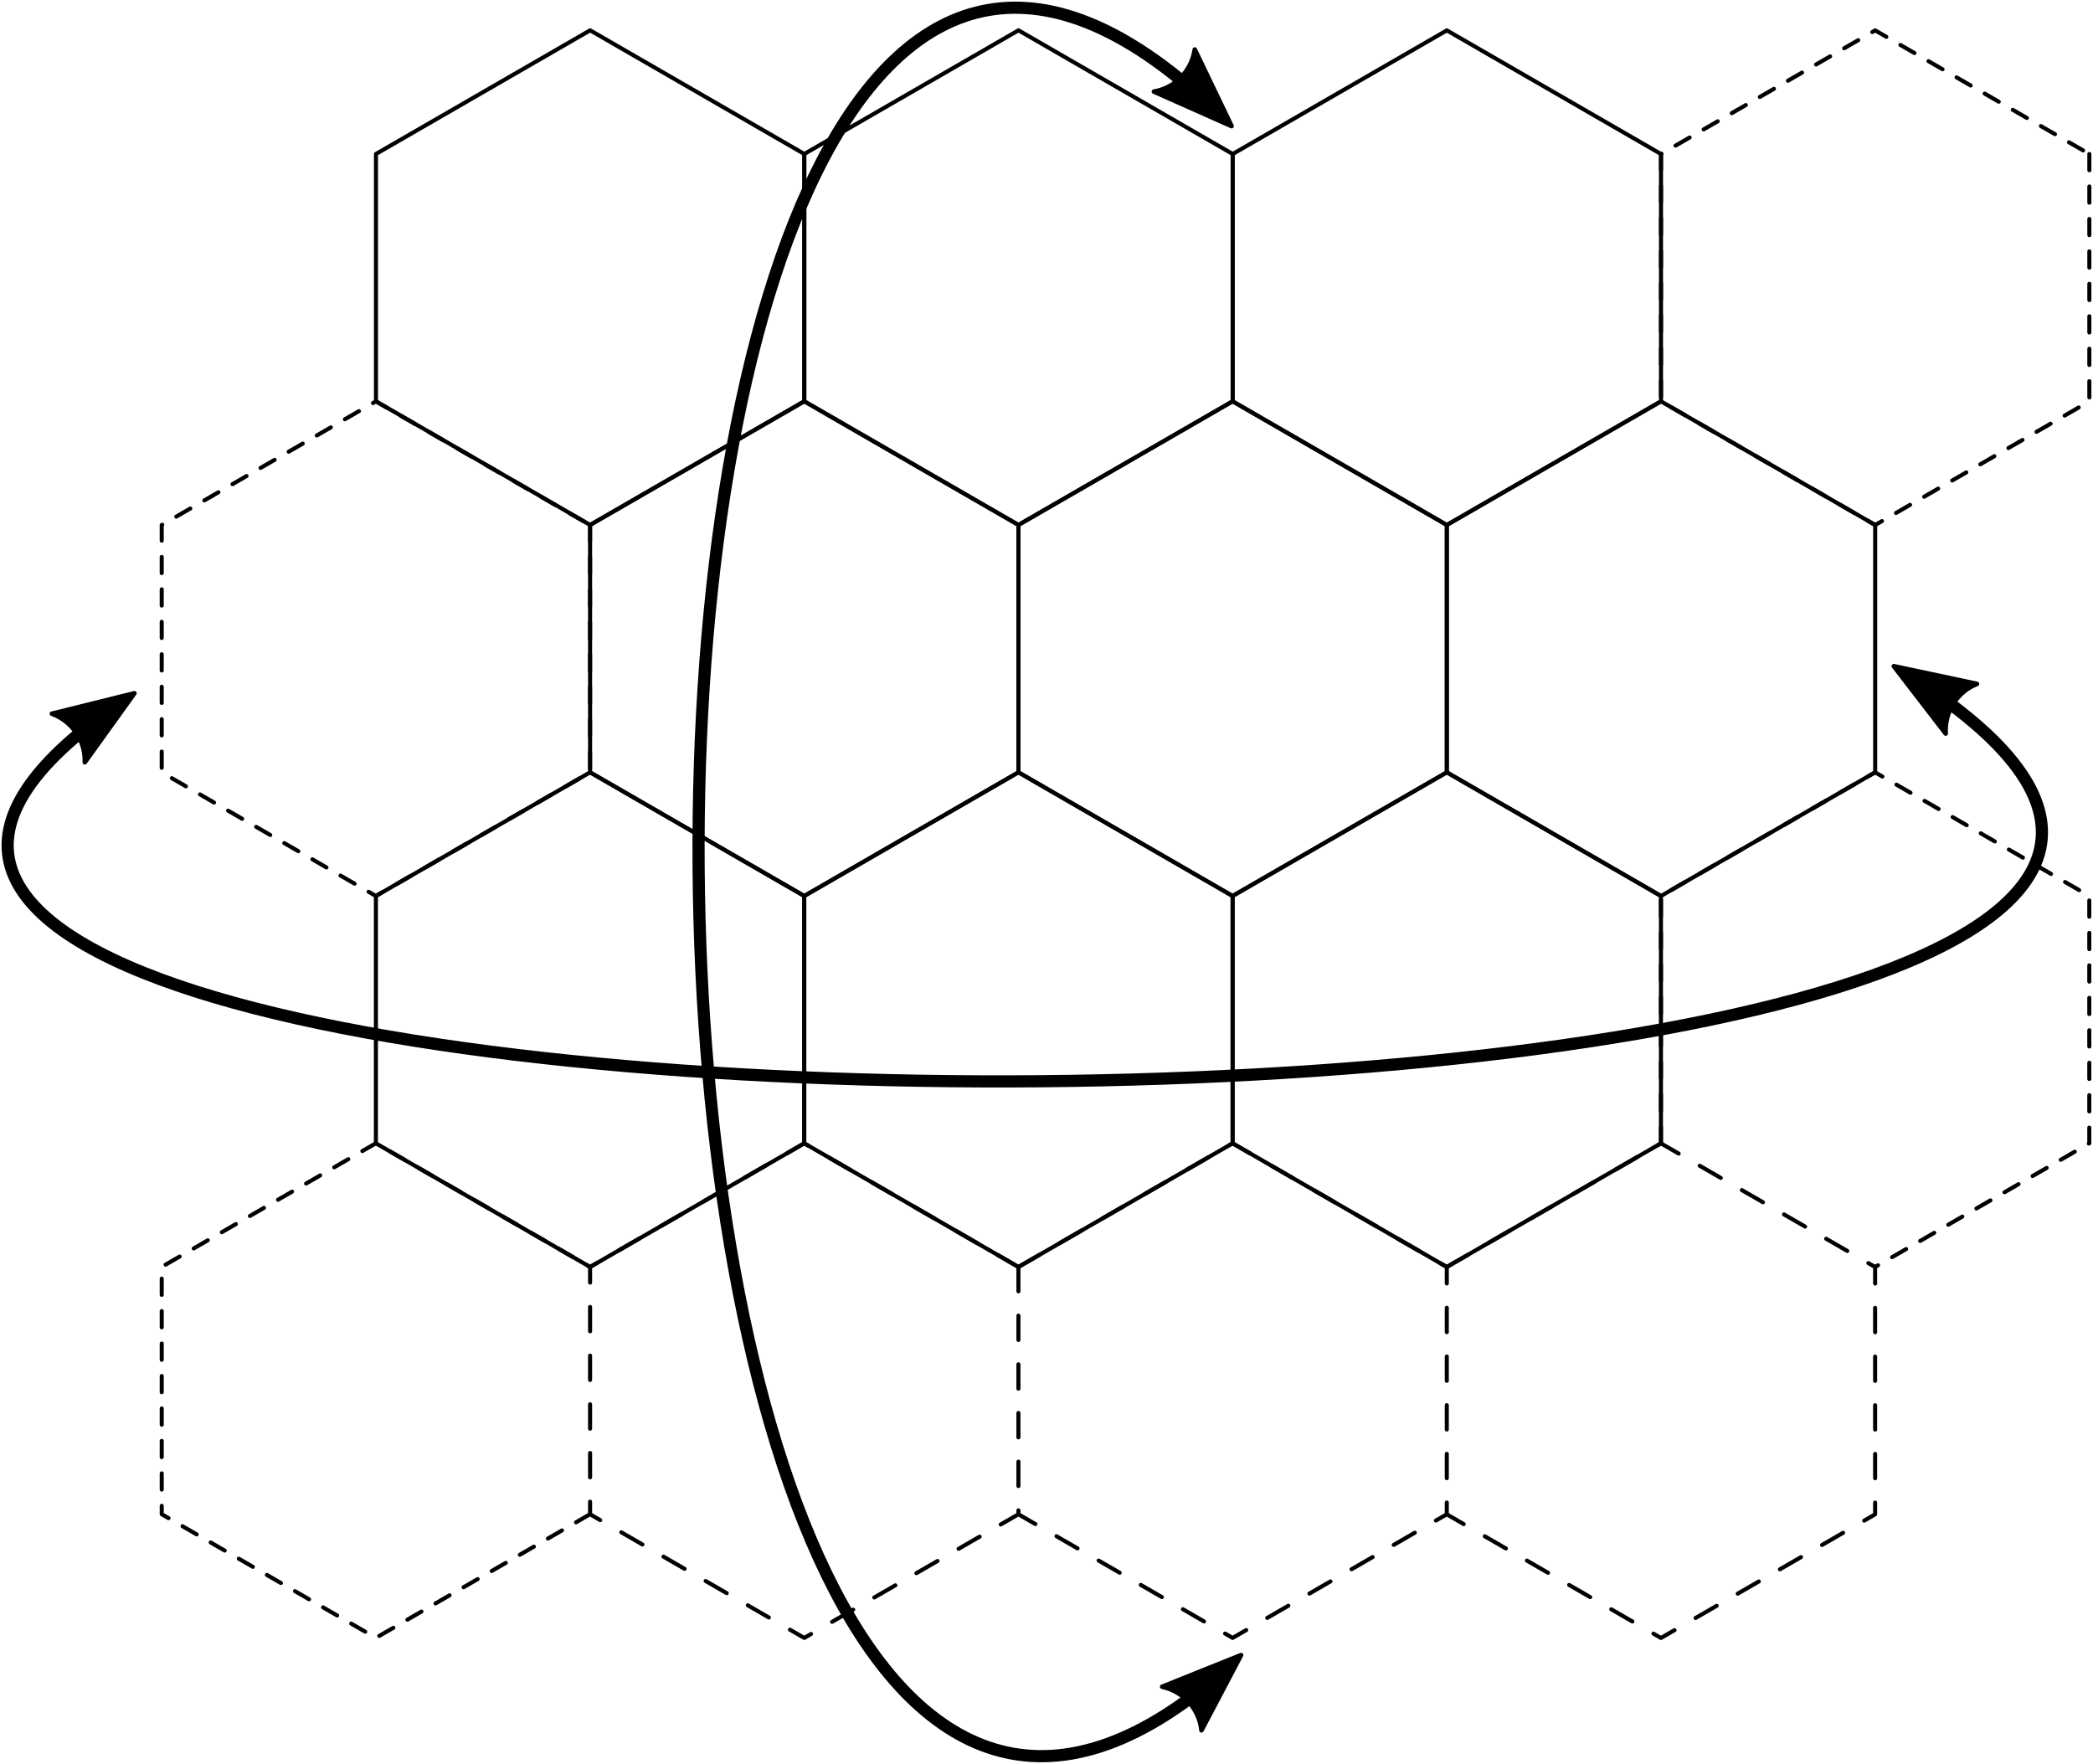
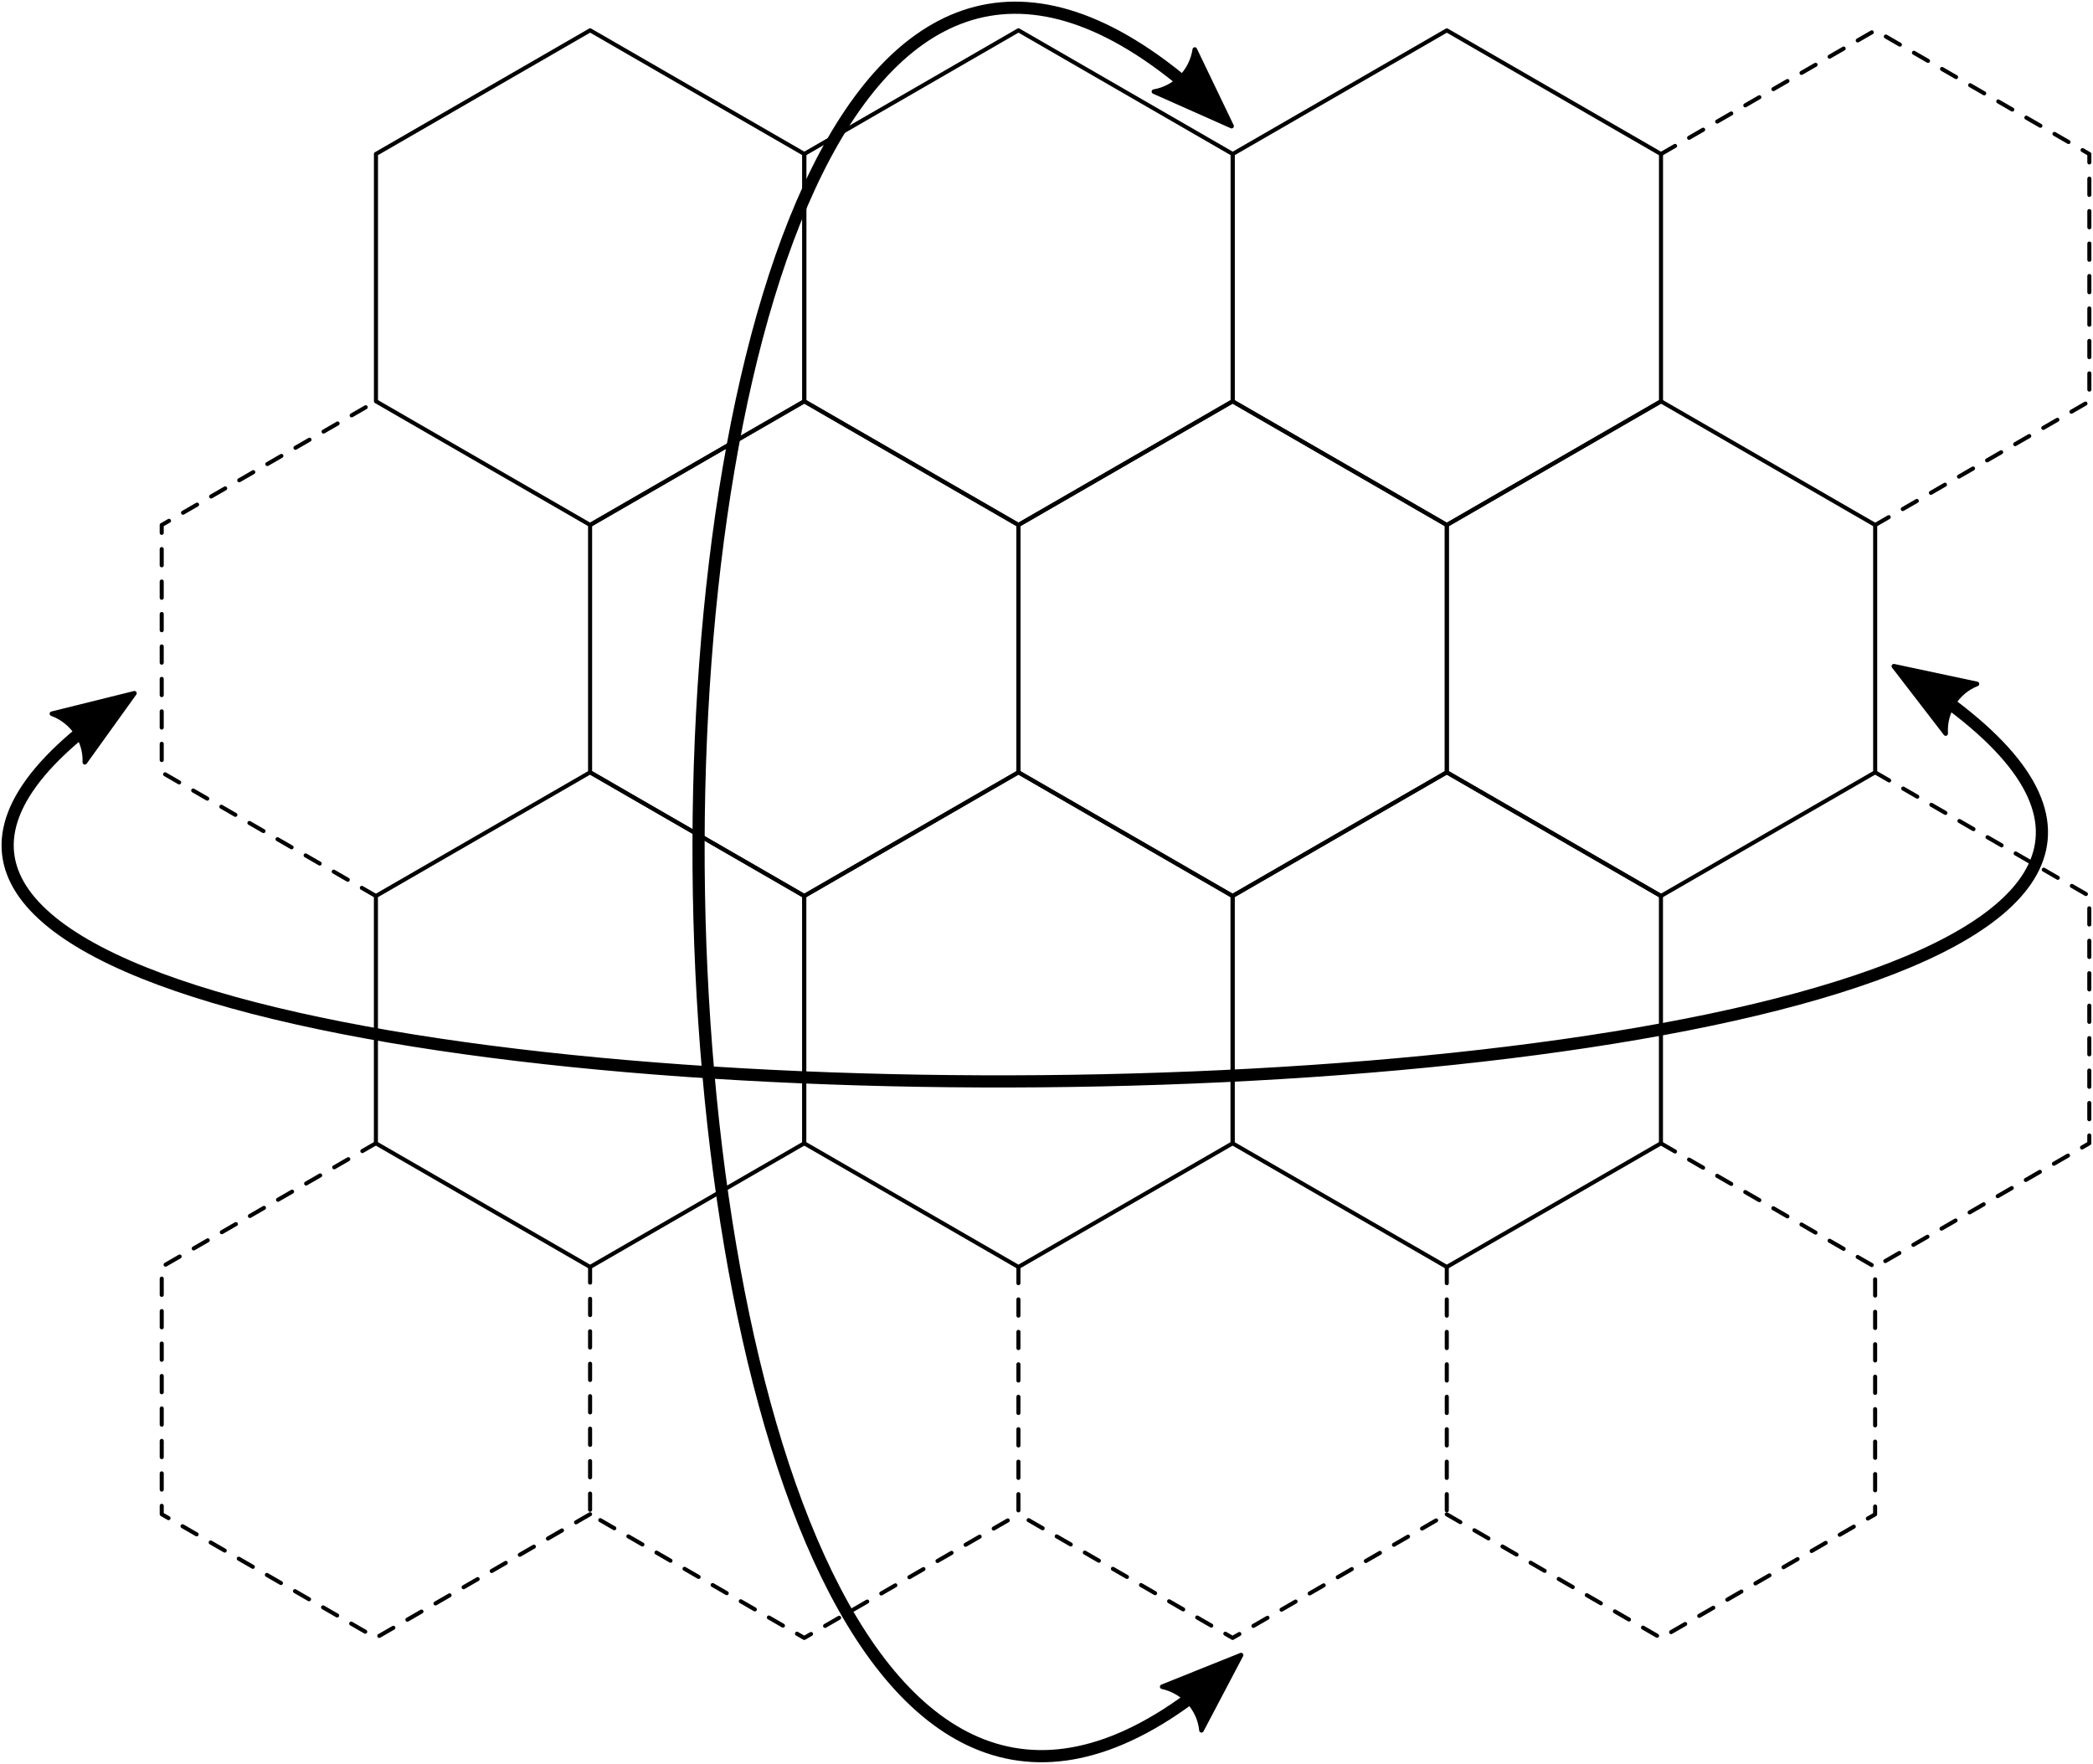
- <svg xmlns="http://www.w3.org/2000/svg" id="svg4155" version="1.1" viewBox="0 0 2579.78 2174.077" height="2174.077pt" width="2579.78pt">
+ <svg xmlns="http://www.w3.org/2000/svg" width="2579.78pt" height="2174.077pt" viewBox="0 0 2579.78 2174.077" version="1.1" id="svg4155">
  <defs id="defs4222">
-     <marker orient="auto" refY="0" refX="0" id="marker13701" style="overflow:visible">
-       <path id="path13703" style="fill:#000000;fill-opacity:1;fill-rule:evenodd;stroke:#000000;stroke-width:0.625;stroke-linejoin:round;stroke-opacity:1" d="M 8.719,4.034 -2.207,0.016 8.719,-4.002 c -1.745,2.372 -1.735,5.617 -6e-7,8.035 z" transform="scale(-0.6,-0.6)" />
+     <marker style="overflow:visible" id="marker13701" refX="0" refY="0" orient="auto">
+       <path transform="scale(-0.6,-0.6)" d="M 8.719,4.034 -2.207,0.016 8.719,-4.002 c -1.745,2.372 -1.735,5.617 -6e-7,8.035 z" style="fill:#000000;fill-opacity:1;fill-rule:evenodd;stroke:#000000;stroke-width:0.625;stroke-linejoin:round;stroke-opacity:1" id="path13703" />
    </marker>
-     <marker orient="auto" refY="0" refX="0" id="marker13691" style="overflow:visible">
-       <path id="path13693" style="fill:#000000;fill-opacity:1;fill-rule:evenodd;stroke:#000000;stroke-width:0.625;stroke-linejoin:round;stroke-opacity:1" d="M 8.719,4.034 -2.207,0.016 8.719,-4.002 c -1.745,2.372 -1.735,5.617 -6e-7,8.035 z" transform="scale(0.6,0.6)" />
+     <marker style="overflow:visible" id="marker13691" refX="0" refY="0" orient="auto">
+       <path transform="scale(0.6,0.6)" d="M 8.719,4.034 -2.207,0.016 8.719,-4.002 c -1.745,2.372 -1.735,5.617 -6e-7,8.035 z" style="fill:#000000;fill-opacity:1;fill-rule:evenodd;stroke:#000000;stroke-width:0.625;stroke-linejoin:round;stroke-opacity:1" id="path13693" />
    </marker>
-     <marker style="overflow:visible" id="Arrow2Mend" refX="0" refY="0" orient="auto">
-       <path transform="scale(-0.6,-0.6)" d="M 8.719,4.034 -2.207,0.016 8.719,-4.002 c -1.745,2.372 -1.735,5.617 -6e-7,8.035 z" style="fill:#000000;fill-opacity:1;fill-rule:evenodd;stroke:#000000;stroke-width:0.625;stroke-linejoin:round;stroke-opacity:1" id="path6339" />
+     <marker orient="auto" refY="0" refX="0" id="Arrow2Mend" style="overflow:visible">
+       <path id="path6339" style="fill:#000000;fill-opacity:1;fill-rule:evenodd;stroke:#000000;stroke-width:0.625;stroke-linejoin:round;stroke-opacity:1" d="M 8.719,4.034 -2.207,0.016 8.719,-4.002 c -1.745,2.372 -1.735,5.617 -6e-7,8.035 z" transform="scale(-0.6,-0.6)" />
    </marker>
-     <marker style="overflow:visible" id="Arrow2Mstart" refX="0" refY="0" orient="auto">
-       <path transform="scale(0.6,0.6)" d="M 8.719,4.034 -2.207,0.016 8.719,-4.002 c -1.745,2.372 -1.735,5.617 -6e-7,8.035 z" style="fill:#000000;fill-opacity:1;fill-rule:evenodd;stroke:#000000;stroke-width:0.625;stroke-linejoin:round;stroke-opacity:1" id="path6336" />
+     <marker orient="auto" refY="0" refX="0" id="Arrow2Mstart" style="overflow:visible">
+       <path id="path6336" style="fill:#000000;fill-opacity:1;fill-rule:evenodd;stroke:#000000;stroke-width:0.625;stroke-linejoin:round;stroke-opacity:1" d="M 8.719,4.034 -2.207,0.016 8.719,-4.002 c -1.745,2.372 -1.735,5.617 -6e-7,8.035 z" transform="scale(0.6,0.6)" />
    </marker>
-     <marker orient="auto" refY="0" refX="0" id="marker9784" style="overflow:visible">
-       <path id="path9786" style="fill:#000000;fill-opacity:1;fill-rule:evenodd;stroke:#000000;stroke-width:0.625;stroke-linejoin:round;stroke-opacity:1" d="M 8.719,4.034 -2.207,0.016 8.719,-4.002 c -1.745,2.372 -1.735,5.617 -6e-7,8.035 z" transform="matrix(1.1,0,0,1.1,1.1,0)" />
+     <marker style="overflow:visible" id="marker9784" refX="0" refY="0" orient="auto">
+       <path transform="matrix(1.1,0,0,1.1,1.1,0)" d="M 8.719,4.034 -2.207,0.016 8.719,-4.002 c -1.745,2.372 -1.735,5.617 -6e-7,8.035 z" style="fill:#000000;fill-opacity:1;fill-rule:evenodd;stroke:#000000;stroke-width:0.625;stroke-linejoin:round;stroke-opacity:1" id="path9786" />
    </marker>
-     <marker style="overflow:visible" id="marker9711" refX="0" refY="0" orient="auto">
-       <path transform="scale(0.4,0.4)" style="fill:none;fill-opacity:0.75;fill-rule:evenodd;stroke:#000000;stroke-width:1pt;stroke-opacity:1" d="M 0,5.65 0,-5.65" id="path9713" />
+     <marker orient="auto" refY="0" refX="0" id="marker9711" style="overflow:visible">
+       <path id="path9713" d="M 0,5.65 0,-5.65" style="fill:none;fill-opacity:0.75;fill-rule:evenodd;stroke:#000000;stroke-width:1pt;stroke-opacity:1" transform="scale(0.4,0.4)" />
    </marker>
-     <marker style="overflow:visible" id="StopM" refX="0" refY="0" orient="auto">
-       <path transform="scale(0.4,0.4)" style="fill:none;fill-opacity:0.75;fill-rule:evenodd;stroke:#000000;stroke-width:1pt;stroke-opacity:1" d="M 0,5.65 0,-5.65" id="path6484" />
+     <marker orient="auto" refY="0" refX="0" id="StopM" style="overflow:visible">
+       <path id="path6484" d="M 0,5.65 0,-5.65" style="fill:none;fill-opacity:0.75;fill-rule:evenodd;stroke:#000000;stroke-width:1pt;stroke-opacity:1" transform="scale(0.4,0.4)" />
    </marker>
-     <marker style="overflow:visible" id="TriangleOutS" refX="0" refY="0" orient="auto">
-       <path transform="scale(0.2,0.2)" style="fill:#000000;fill-opacity:1;fill-rule:evenodd;stroke:#000000;stroke-width:1pt;stroke-opacity:1" d="m 5.77,0 -8.65,5 0,-10 8.65,5 z" id="path6460" />
+     <marker orient="auto" refY="0" refX="0" id="TriangleOutS" style="overflow:visible">
+       <path id="path6460" d="m 5.77,0 -8.65,5 0,-10 8.65,5 z" style="fill:#000000;fill-opacity:1;fill-rule:evenodd;stroke:#000000;stroke-width:1pt;stroke-opacity:1" transform="scale(0.2,0.2)" />
    </marker>
-     <marker style="overflow:visible" id="DiamondS" refX="0" refY="0" orient="auto">
-       <path transform="scale(0.2,0.2)" style="fill:#000000;fill-opacity:1;fill-rule:evenodd;stroke:#000000;stroke-width:1pt;stroke-opacity:1" d="M 0,-7.071 -7.071,0 0,7.071 7.071,0 0,-7.071 Z" id="path6397" />
+     <marker orient="auto" refY="0" refX="0" id="DiamondS" style="overflow:visible">
+       <path id="path6397" d="M 0,-7.071 -7.071,0 0,7.071 7.071,0 0,-7.071 Z" style="fill:#000000;fill-opacity:1;fill-rule:evenodd;stroke:#000000;stroke-width:1pt;stroke-opacity:1" transform="scale(0.2,0.2)" />
    </marker>
-     <marker orient="auto" refY="0" refX="0" id="DistanceStart" style="overflow:visible">
-       <g style="fill:#000000;fill-opacity:1;stroke:#000000;stroke-opacity:1" id="g2300">
-         <path id="path2306" d="M 0,0 2,0" style="fill:#000000;fill-opacity:1;stroke:#000000;stroke-width:1.15;stroke-linecap:square;stroke-opacity:1" />
-         <path id="path2302" d="M 0,0 13,4 9,0 13,-4 0,0 Z" style="fill:#000000;fill-opacity:1;fill-rule:evenodd;stroke:#000000;stroke-opacity:1" />
-         <path id="path2304" d="M 0,-4 0,40" style="fill:#000000;fill-opacity:1;stroke:#000000;stroke-width:1;stroke-linecap:square;stroke-opacity:1" />
+     <marker style="overflow:visible" id="DistanceStart" refX="0" refY="0" orient="auto">
+       <g id="g2300" style="fill:#000000;fill-opacity:1;stroke:#000000;stroke-opacity:1">
+         <path style="fill:#000000;fill-opacity:1;stroke:#000000;stroke-width:1.15;stroke-linecap:square;stroke-opacity:1" d="M 0,0 2,0" id="path2306" />
+         <path style="fill:#000000;fill-opacity:1;fill-rule:evenodd;stroke:#000000;stroke-opacity:1" d="M 0,0 13,4 9,0 13,-4 0,0 Z" id="path2302" />
+         <path style="fill:#000000;fill-opacity:1;stroke:#000000;stroke-width:1;stroke-linecap:square;stroke-opacity:1" d="M 0,-4 0,40" id="path2304" />
      </g>
    </marker>
-     <marker style="overflow:visible" id="marker9319" refX="0" refY="0" orient="auto">
-       <path transform="matrix(-1.1,0,0,-1.1,-1.1,0)" d="M 8.719,4.034 -2.207,0.016 8.719,-4.002 c -1.745,2.372 -1.735,5.617 -6e-7,8.035 z" style="fill:#000000;fill-opacity:1;fill-rule:evenodd;stroke:#000000;stroke-width:0.625;stroke-linejoin:round;stroke-opacity:1" id="path9321" />
+     <marker orient="auto" refY="0" refX="0" id="marker9319" style="overflow:visible">
+       <path id="path9321" style="fill:#000000;fill-opacity:1;fill-rule:evenodd;stroke:#000000;stroke-width:0.625;stroke-linejoin:round;stroke-opacity:1" d="M 8.719,4.034 -2.207,0.016 8.719,-4.002 c -1.745,2.372 -1.735,5.617 -6e-7,8.035 z" transform="matrix(-1.1,0,0,-1.1,-1.1,0)" />
    </marker>
-     <marker style="overflow:visible" id="Arrow2Lend" refX="0" refY="0" orient="auto">
-       <path transform="matrix(-1.1,0,0,-1.1,-1.1,0)" d="M 8.719,4.034 -2.207,0.016 8.719,-4.002 c -1.745,2.372 -1.735,5.617 -6e-7,8.035 z" style="fill:#000000;fill-opacity:1;fill-rule:evenodd;stroke:#000000;stroke-width:0.625;stroke-linejoin:round;stroke-opacity:1" id="path6333" />
+     <marker orient="auto" refY="0" refX="0" id="Arrow2Lend" style="overflow:visible">
+       <path id="path6333" style="fill:#000000;fill-opacity:1;fill-rule:evenodd;stroke:#000000;stroke-width:0.625;stroke-linejoin:round;stroke-opacity:1" d="M 8.719,4.034 -2.207,0.016 8.719,-4.002 c -1.745,2.372 -1.735,5.617 -6e-7,8.035 z" transform="matrix(-1.1,0,0,-1.1,-1.1,0)" />
    </marker>
  </defs>
-   <path style="fill:none;stroke:#000000;stroke-width:5;stroke-linecap:round;stroke-linejoin:round;stroke-miterlimit:4;stroke-dasharray:none;stroke-opacity:1" d="m 991.304,1104.378 0,304.824 -263.984,152.41 -263.984,-152.41 0,-304.824 263.984,-152.414 z m 0,0" id="path4158" />
-   <path style="fill:none;stroke:#000000;stroke-width:5;stroke-linecap:round;stroke-linejoin:round;stroke-miterlimit:4;stroke-dasharray:none;stroke-opacity:1" d="m 1519.276,1104.378 0,304.824 -263.984,152.41 -263.988,-152.41 0,-304.824 263.988,-152.414 z m 0,0" id="path4160" />
-   <path style="fill:none;stroke:#000000;stroke-width:5;stroke-linecap:round;stroke-linejoin:round;stroke-miterlimit:4;stroke-dasharray:none;stroke-opacity:1" d="m 2047.237,1104.378 0,304.824 -263.965,152.41 -263.996,-152.41 0,-304.824 263.996,-152.414 z m 0,0" id="path4162" />
-   <path style="fill:none;stroke:#000000;stroke-width:5;stroke-linecap:round;stroke-linejoin:round;stroke-miterlimit:4;stroke-dasharray:none;stroke-opacity:1" d="m 1255.292,647.058 0,304.832 -263.988,152.41 -263.984,-152.41 0,-304.832 263.984,-152.402 z m 0,0" id="path4164" />
-   <path style="fill:none;stroke:#000000;stroke-width:5;stroke-linecap:round;stroke-linejoin:round;stroke-miterlimit:4;stroke-dasharray:none;stroke-opacity:1" d="m 1783.273,647.058 0,304.832 -263.996,152.41 -263.984,-152.41 0,-304.832 263.984,-152.402 z m 0,0" id="path4166" />
-   <path style="fill:none;stroke:#000000;stroke-width:5;stroke-linecap:round;stroke-linejoin:round;stroke-miterlimit:4;stroke-dasharray:30, 30;stroke-dashoffset:0;stroke-opacity:1" d="m 1255.292,1561.605 0,304.824 -263.988,152.41 -263.984,-152.41 0,-304.824 263.984,-152.414 z m 0,0" id="path4168" />
-   <path id="path4170" d="m 1255.292,1561.605 263.984,-152.414 263.996,152.414 0,304.824 -263.996,152.41 -263.984,-152.41" style="fill:none;stroke:#000000;stroke-width:5;stroke-linecap:round;stroke-linejoin:round;stroke-miterlimit:4;stroke-dasharray:30, 30;stroke-dashoffset:0;stroke-opacity:1" />
-   <text id="text4495" y="873.243" x="933.126" style="font-style:normal;font-weight:normal;font-size:32px;line-height:125%;font-family:Sans;letter-spacing:0px;word-spacing:0px;fill:#000000;fill-opacity:1;stroke:none;stroke-width:5;stroke-linecap:butt;stroke-linejoin:miter;stroke-miterlimit:4;stroke-dasharray:none;stroke-opacity:1" xml:space="preserve">
-     <tspan style="stroke-width:5;stroke-miterlimit:4;stroke-dasharray:none" y="873.243" x="933.126" id="tspan4497" />
+   <path id="path4158" d="m 991.304,1104.378 0,304.824 -263.984,152.41 -263.984,-152.41 0,-304.824 263.984,-152.414 z m 0,0" style="fill:none;stroke:#000000;stroke-width:5;stroke-linecap:round;stroke-linejoin:round;stroke-miterlimit:4;stroke-dasharray:none;stroke-opacity:1" />
+   <path id="path4160" d="m 1519.276,1104.378 0,304.824 -263.984,152.41 -263.988,-152.41 0,-304.824 263.988,-152.414 z m 0,0" style="fill:none;stroke:#000000;stroke-width:5;stroke-linecap:round;stroke-linejoin:round;stroke-miterlimit:4;stroke-dasharray:none;stroke-opacity:1" />
+   <path id="path4162" d="m 2047.237,1104.378 0,304.824 -263.965,152.41 -263.996,-152.41 0,-304.824 263.996,-152.414 z m 0,0" style="fill:none;stroke:#000000;stroke-width:5;stroke-linecap:round;stroke-linejoin:round;stroke-miterlimit:4;stroke-dasharray:none;stroke-opacity:1" />
+   <path id="path4164" d="m 1255.292,647.058 0,304.832 -263.988,152.41 -263.984,-152.41 0,-304.832 263.984,-152.402 z m 0,0" style="fill:none;stroke:#000000;stroke-width:5;stroke-linecap:round;stroke-linejoin:round;stroke-miterlimit:4;stroke-dasharray:none;stroke-opacity:1" />
+   <path id="path4166" d="m 1783.273,647.058 0,304.832 -263.996,152.41 -263.984,-152.41 0,-304.832 263.984,-152.402 z m 0,0" style="fill:none;stroke:#000000;stroke-width:5;stroke-linecap:round;stroke-linejoin:round;stroke-miterlimit:4;stroke-dasharray:none;stroke-opacity:1" />
+   <path id="path4263" d="m 1255.292,1561.605 0,304.824 -263.988,152.41 -263.984,-152.41 0,-304.824" style="fill:none;stroke:#000000;stroke-width:5;stroke-linecap:round;stroke-linejoin:round;stroke-miterlimit:4;stroke-dasharray:20, 20;stroke-dashoffset:0;stroke-opacity:1;marker-end:" />
+   <path id="path4170" d="m 1783.273,1561.605 0,304.824 -263.996,152.41 -263.984,-152.41" style="fill:none;stroke:#000000;stroke-width:5;stroke-linecap:round;stroke-linejoin:round;stroke-miterlimit:4;stroke-dasharray:20, 20;stroke-dashoffset:0;stroke-opacity:1" />
+   <text xml:space="preserve" style="font-style:normal;font-weight:normal;font-size:32px;line-height:125%;font-family:Sans;letter-spacing:0px;word-spacing:0px;fill:#000000;fill-opacity:1;stroke:none;stroke-width:5;stroke-linecap:butt;stroke-linejoin:miter;stroke-miterlimit:4;stroke-dasharray:none;stroke-opacity:1" x="933.126" y="873.243" id="text4495">
+     <tspan id="tspan4497" x="933.126" y="873.243" style="stroke-width:5;stroke-miterlimit:4;stroke-dasharray:none" />
  </text>
-   <path id="path8337" d="m 2047.307,189.852 0,304.824 -263.984,152.41 -263.984,-152.41 0,-304.824 263.984,-152.414 z m 0,0" style="fill:none;stroke:#000000;stroke-width:5;stroke-linecap:round;stroke-linejoin:round;stroke-miterlimit:4;stroke-dasharray:none;stroke-opacity:1" />
-   <path id="path8339" d="m 2575.28,189.852 0,304.824 -263.984,152.41 -263.988,-152.41 0,-304.824 263.988,-152.414 z m 0,0" style="fill:none;stroke:#000000;stroke-width:5;stroke-linecap:round;stroke-linejoin:round;stroke-miterlimit:4;stroke-dasharray:20, 20;stroke-dashoffset:0;stroke-opacity:1" />
-   <path id="path8347" d="m 2311.296,647.078 0,304.824 -263.988,152.41 -263.984,-152.41 0,-304.824 263.984,-152.414 z m 0,0" style="fill:none;stroke:#000000;stroke-width:5;stroke-linecap:round;stroke-linejoin:round;stroke-miterlimit:4;stroke-dasharray:none;stroke-opacity:1" />
-   <path id="path17910" d="m 1783.263,1561.678 263.984,-152.414 263.984,152.414 0,304.824 -263.984,152.41 -263.984,-152.41" style="fill:none;stroke:#000000;stroke-width:5;stroke-linecap:round;stroke-linejoin:round;stroke-miterlimit:4;stroke-dasharray:30, 30;stroke-dashoffset:0;stroke-opacity:1" />
-   <path id="path8359" d="m 2047.248,1409.189 0,-304.832 263.984,-152.402 263.988,152.402 0,304.832 -263.988,152.41" style="fill:none;stroke:#000000;stroke-width:5;stroke-linecap:round;stroke-linejoin:round;stroke-miterlimit:4;stroke-dasharray:20, 20;stroke-dashoffset:0;stroke-opacity:1" />
-   <path id="path8393" d="m 727.323,1866.354 -263.996,152.41 -263.984,-152.41 0,-304.832 263.984,-152.402 263.996,152.402" style="fill:none;stroke:#000000;stroke-width:5;stroke-linecap:round;stroke-linejoin:round;stroke-miterlimit:4;stroke-dasharray:20,20;stroke-dashoffset:0;stroke-opacity:1" />
-   <path id="path8405" d="m 727.287,647.123 0,304.824 -263.965,152.41 -263.996,-152.41 0,-304.824 263.996,-152.414 z m 0,0" style="fill:none;stroke:#000000;stroke-width:5;stroke-linecap:round;stroke-linejoin:round;stroke-miterlimit:4;stroke-dasharray:20,20;stroke-dashoffset:0;stroke-opacity:1" />
-   <path style="fill:none;stroke:#000000;stroke-width:5;stroke-linecap:round;stroke-linejoin:round;stroke-miterlimit:4;stroke-dasharray:none;stroke-opacity:1" d="m 991.37,189.778 0,304.824 -263.988,152.41 -263.984,-152.41 0,-304.824 263.984,-152.414 z m 0,0" id="path8427" />
-   <path style="fill:none;stroke:#000000;stroke-width:5;stroke-linecap:round;stroke-linejoin:round;stroke-miterlimit:4;stroke-dasharray:none;stroke-opacity:1" d="m 1519.351,189.778 0,304.824 -263.996,152.41 -263.984,-152.41 0,-304.824 263.984,-152.414 z m 0,0" id="path8429" />
-   <path id="path10821" d="M 1503.689,141.73 C 631.009,-705.46 658.969,2825.397 1515.068,2053.409" style="fill:none;fill-rule:evenodd;stroke:#000000;stroke-width:15;stroke-linecap:butt;stroke-linejoin:miter;stroke-miterlimit:4;stroke-dasharray:none;stroke-opacity:1;marker-start:url(#Arrow2Mstart);marker-end:url(#Arrow2Mend)" />
-   <path style="fill:none;fill-rule:evenodd;stroke:#000000;stroke-width:15;stroke-linecap:butt;stroke-linejoin:miter;stroke-miterlimit:4;stroke-dasharray:none;stroke-opacity:1;marker-start:url(#marker13691);marker-end:url(#marker13701)" d="M 149.323,865.744 C -794.588,1505.154 3384.874,1482.883 2351.169,831.607" id="path13689" />
+   <path style="fill:none;stroke:#000000;stroke-width:5;stroke-linecap:round;stroke-linejoin:round;stroke-miterlimit:4;stroke-dasharray:none;stroke-opacity:1" d="m 2047.307,189.852 0,304.824 -263.984,152.41 -263.984,-152.41 0,-304.824 263.984,-152.414 z m 0,0" id="path8337" />
+   <path id="path8339" d="m 2047.307,189.852 263.988,-152.414 263.984,152.414 0,304.824 -263.984,152.41" style="fill:none;stroke:#000000;stroke-width:5;stroke-linecap:round;stroke-linejoin:round;stroke-miterlimit:4;stroke-dasharray:20, 20;stroke-dashoffset:0;stroke-opacity:1" />
+   <path style="fill:none;stroke:#000000;stroke-width:5;stroke-linecap:round;stroke-linejoin:round;stroke-miterlimit:4;stroke-dasharray:none;stroke-opacity:1" d="m 2311.296,647.078 0,304.824 -263.988,152.41 -263.984,-152.41 0,-304.824 263.984,-152.414 z m 0,0" id="path8347" />
+   <path id="path17910" d="m 2047.248,1409.264 263.984,152.414 0,304.824 -263.984,152.41 -263.984,-152.41" style="fill:none;stroke:#000000;stroke-width:5;stroke-linecap:round;stroke-linejoin:round;stroke-miterlimit:4;stroke-dasharray:20, 20;stroke-dashoffset:0;stroke-opacity:1" />
+   <path style="fill:none;stroke:#000000;stroke-width:5;stroke-linecap:round;stroke-linejoin:round;stroke-miterlimit:4;stroke-dasharray:20, 20;stroke-dashoffset:0;stroke-opacity:1" d="m 2311.232,951.955 263.988,152.402 0,304.832 -263.988,152.41" id="path8359" />
+   <path style="fill:none;stroke:#000000;stroke-width:5;stroke-linecap:round;stroke-linejoin:round;stroke-miterlimit:4;stroke-dasharray:20, 20;stroke-dashoffset:0;stroke-opacity:1" d="m 727.323,1866.354 -263.996,152.41 -263.984,-152.41 0,-304.832 263.984,-152.402" id="path8393" />
+   <path id="path4348" d="m 463.322,1104.358 -263.996,-152.41 0,-304.824 263.996,-152.414" style="fill:none;stroke:#000000;stroke-width:5;stroke-linecap:round;stroke-linejoin:round;stroke-miterlimit:4;stroke-dasharray:20, 20;stroke-dashoffset:0;stroke-opacity:1" />
+   <path id="path8427" d="m 991.37,189.778 0,304.824 -263.988,152.41 -263.984,-152.41 0,-304.824 263.984,-152.414 z m 0,0" style="fill:none;stroke:#000000;stroke-width:5;stroke-linecap:round;stroke-linejoin:round;stroke-miterlimit:4;stroke-dasharray:none;stroke-opacity:1" />
+   <path id="path8429" d="m 1519.351,189.778 0,304.824 -263.996,152.41 -263.984,-152.41 0,-304.824 263.984,-152.414 z m 0,0" style="fill:none;stroke:#000000;stroke-width:5;stroke-linecap:round;stroke-linejoin:round;stroke-miterlimit:4;stroke-dasharray:none;stroke-opacity:1" />
+   <path style="fill:none;fill-rule:evenodd;stroke:#000000;stroke-width:15;stroke-linecap:butt;stroke-linejoin:miter;stroke-miterlimit:4;stroke-dasharray:none;stroke-opacity:1;marker-start:url(#Arrow2Mstart);marker-end:url(#Arrow2Mend)" d="M 1503.689,141.73 C 631.009,-705.46 658.969,2825.397 1515.068,2053.409" id="path10821" />
+   <path id="path13689" d="M 149.323,865.744 C -794.588,1505.154 3384.874,1482.883 2351.169,831.607" style="fill:none;fill-rule:evenodd;stroke:#000000;stroke-width:15;stroke-linecap:butt;stroke-linejoin:miter;stroke-miterlimit:4;stroke-dasharray:none;stroke-opacity:1;marker-start:url(#marker13691);marker-end:url(#marker13701)" />
</svg>
